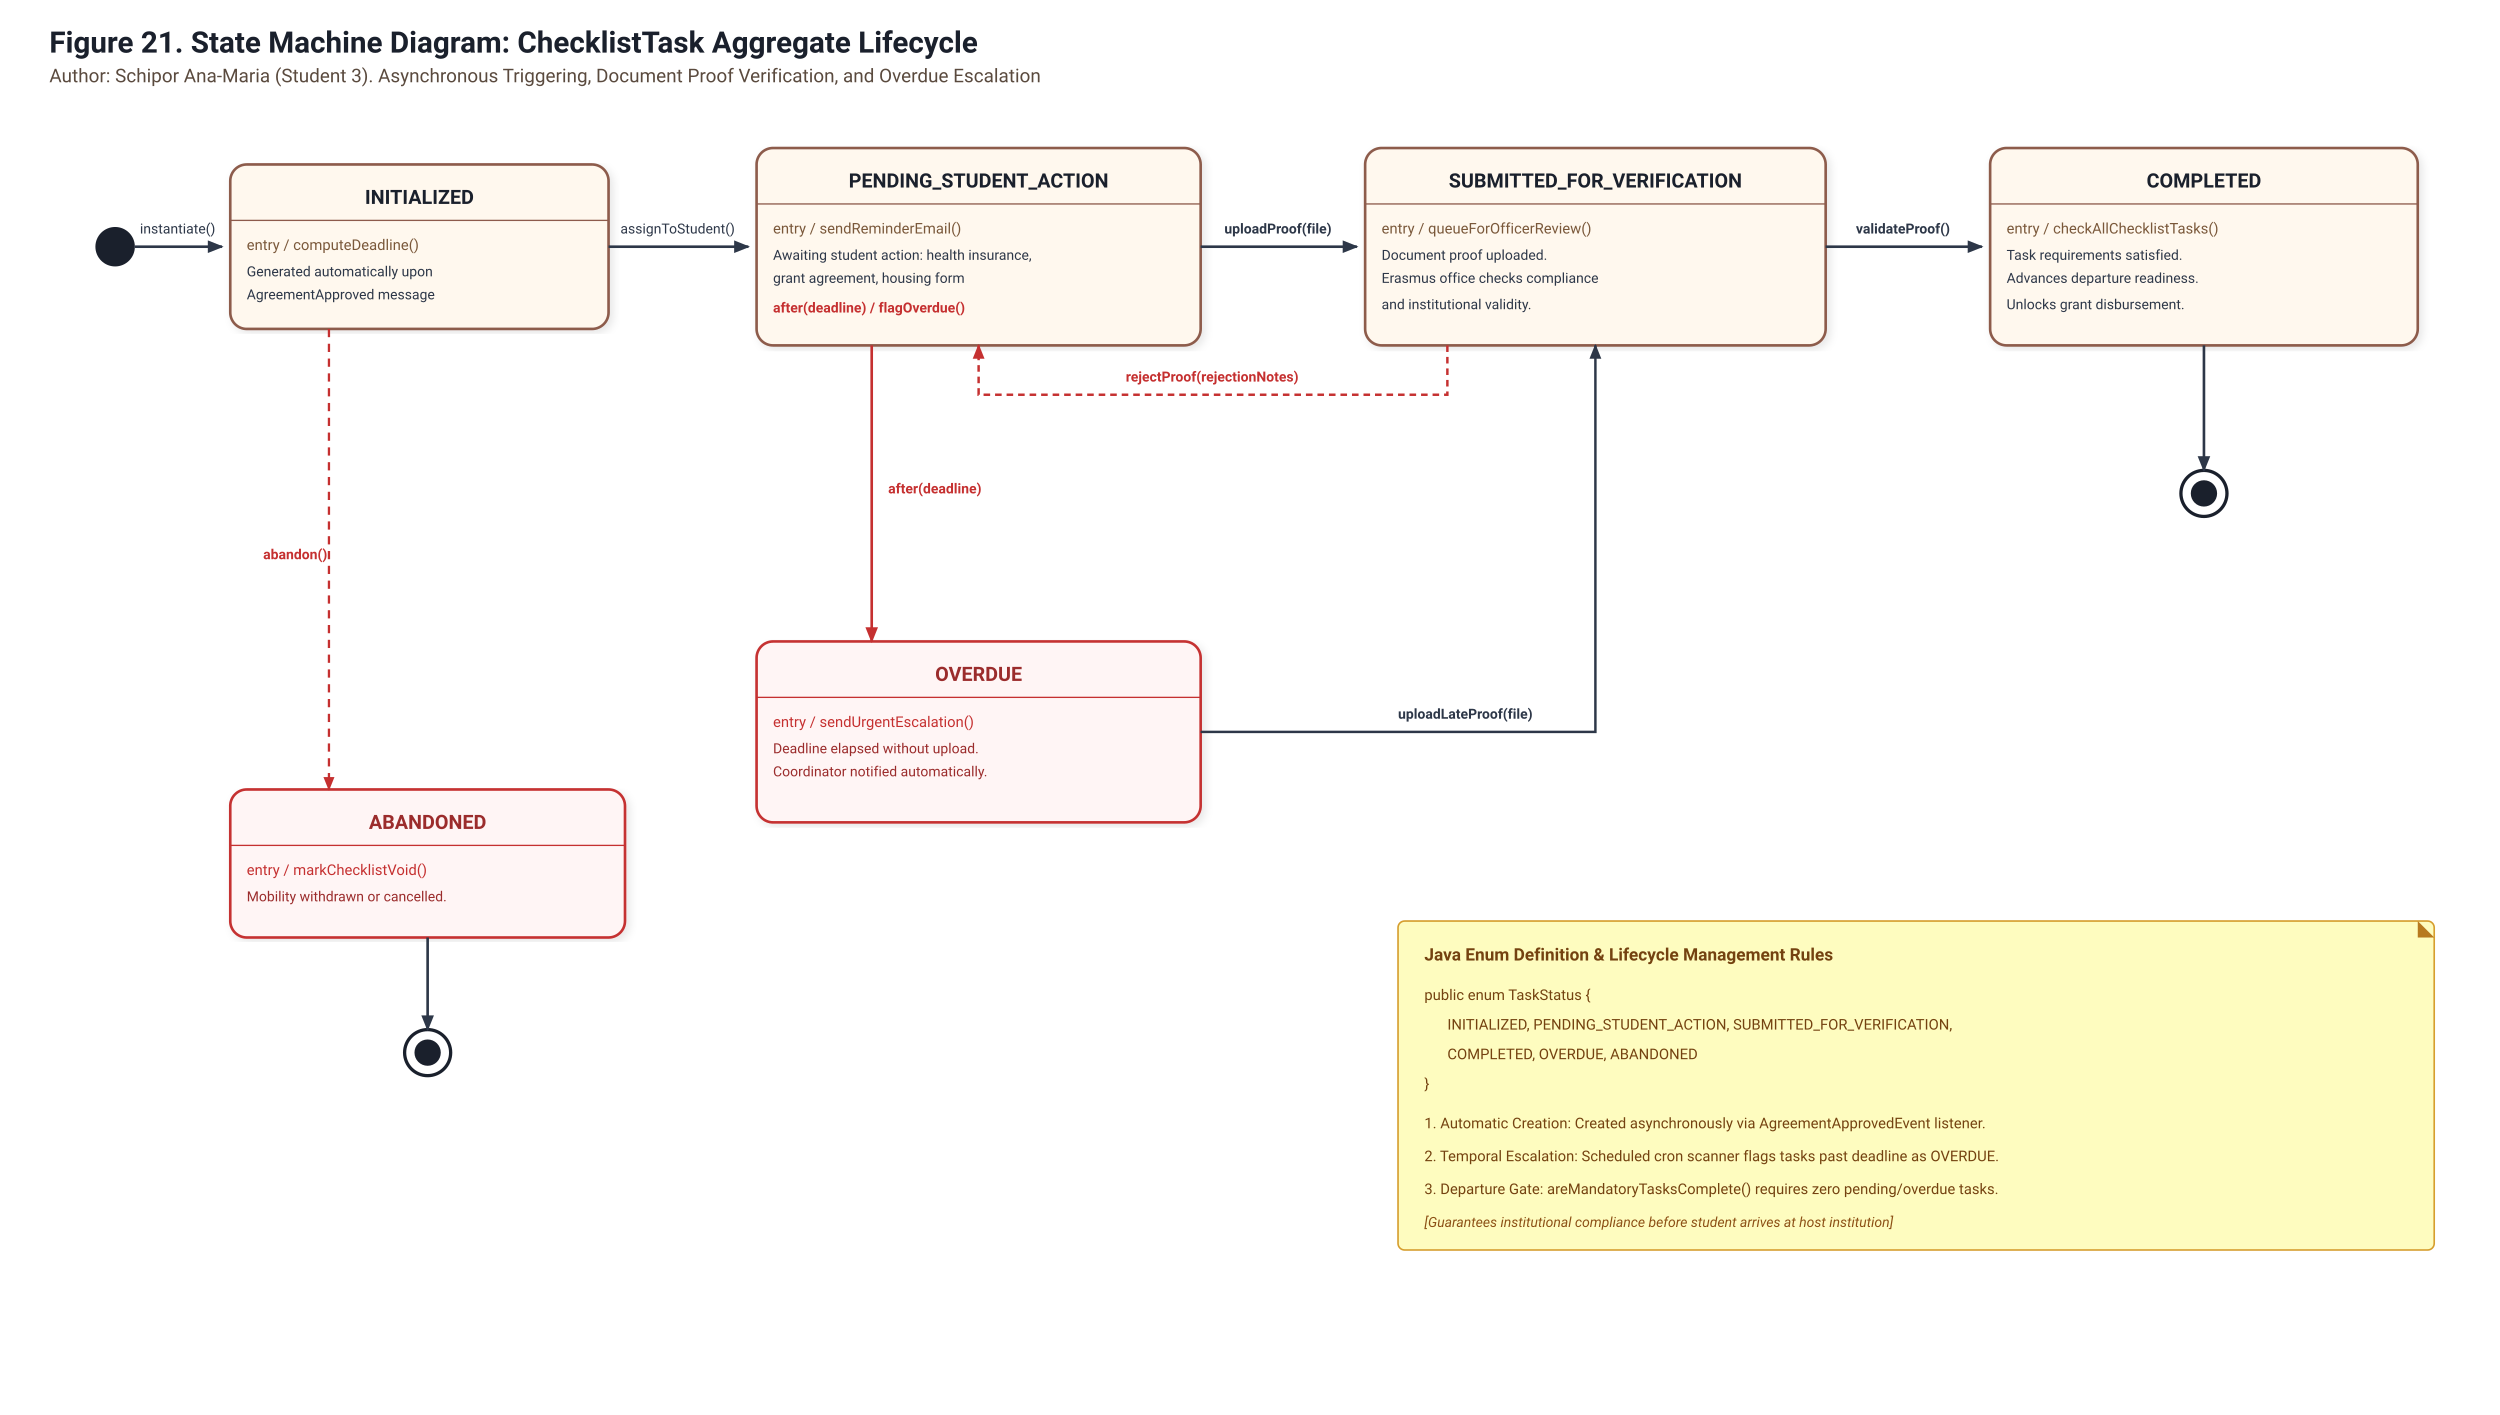
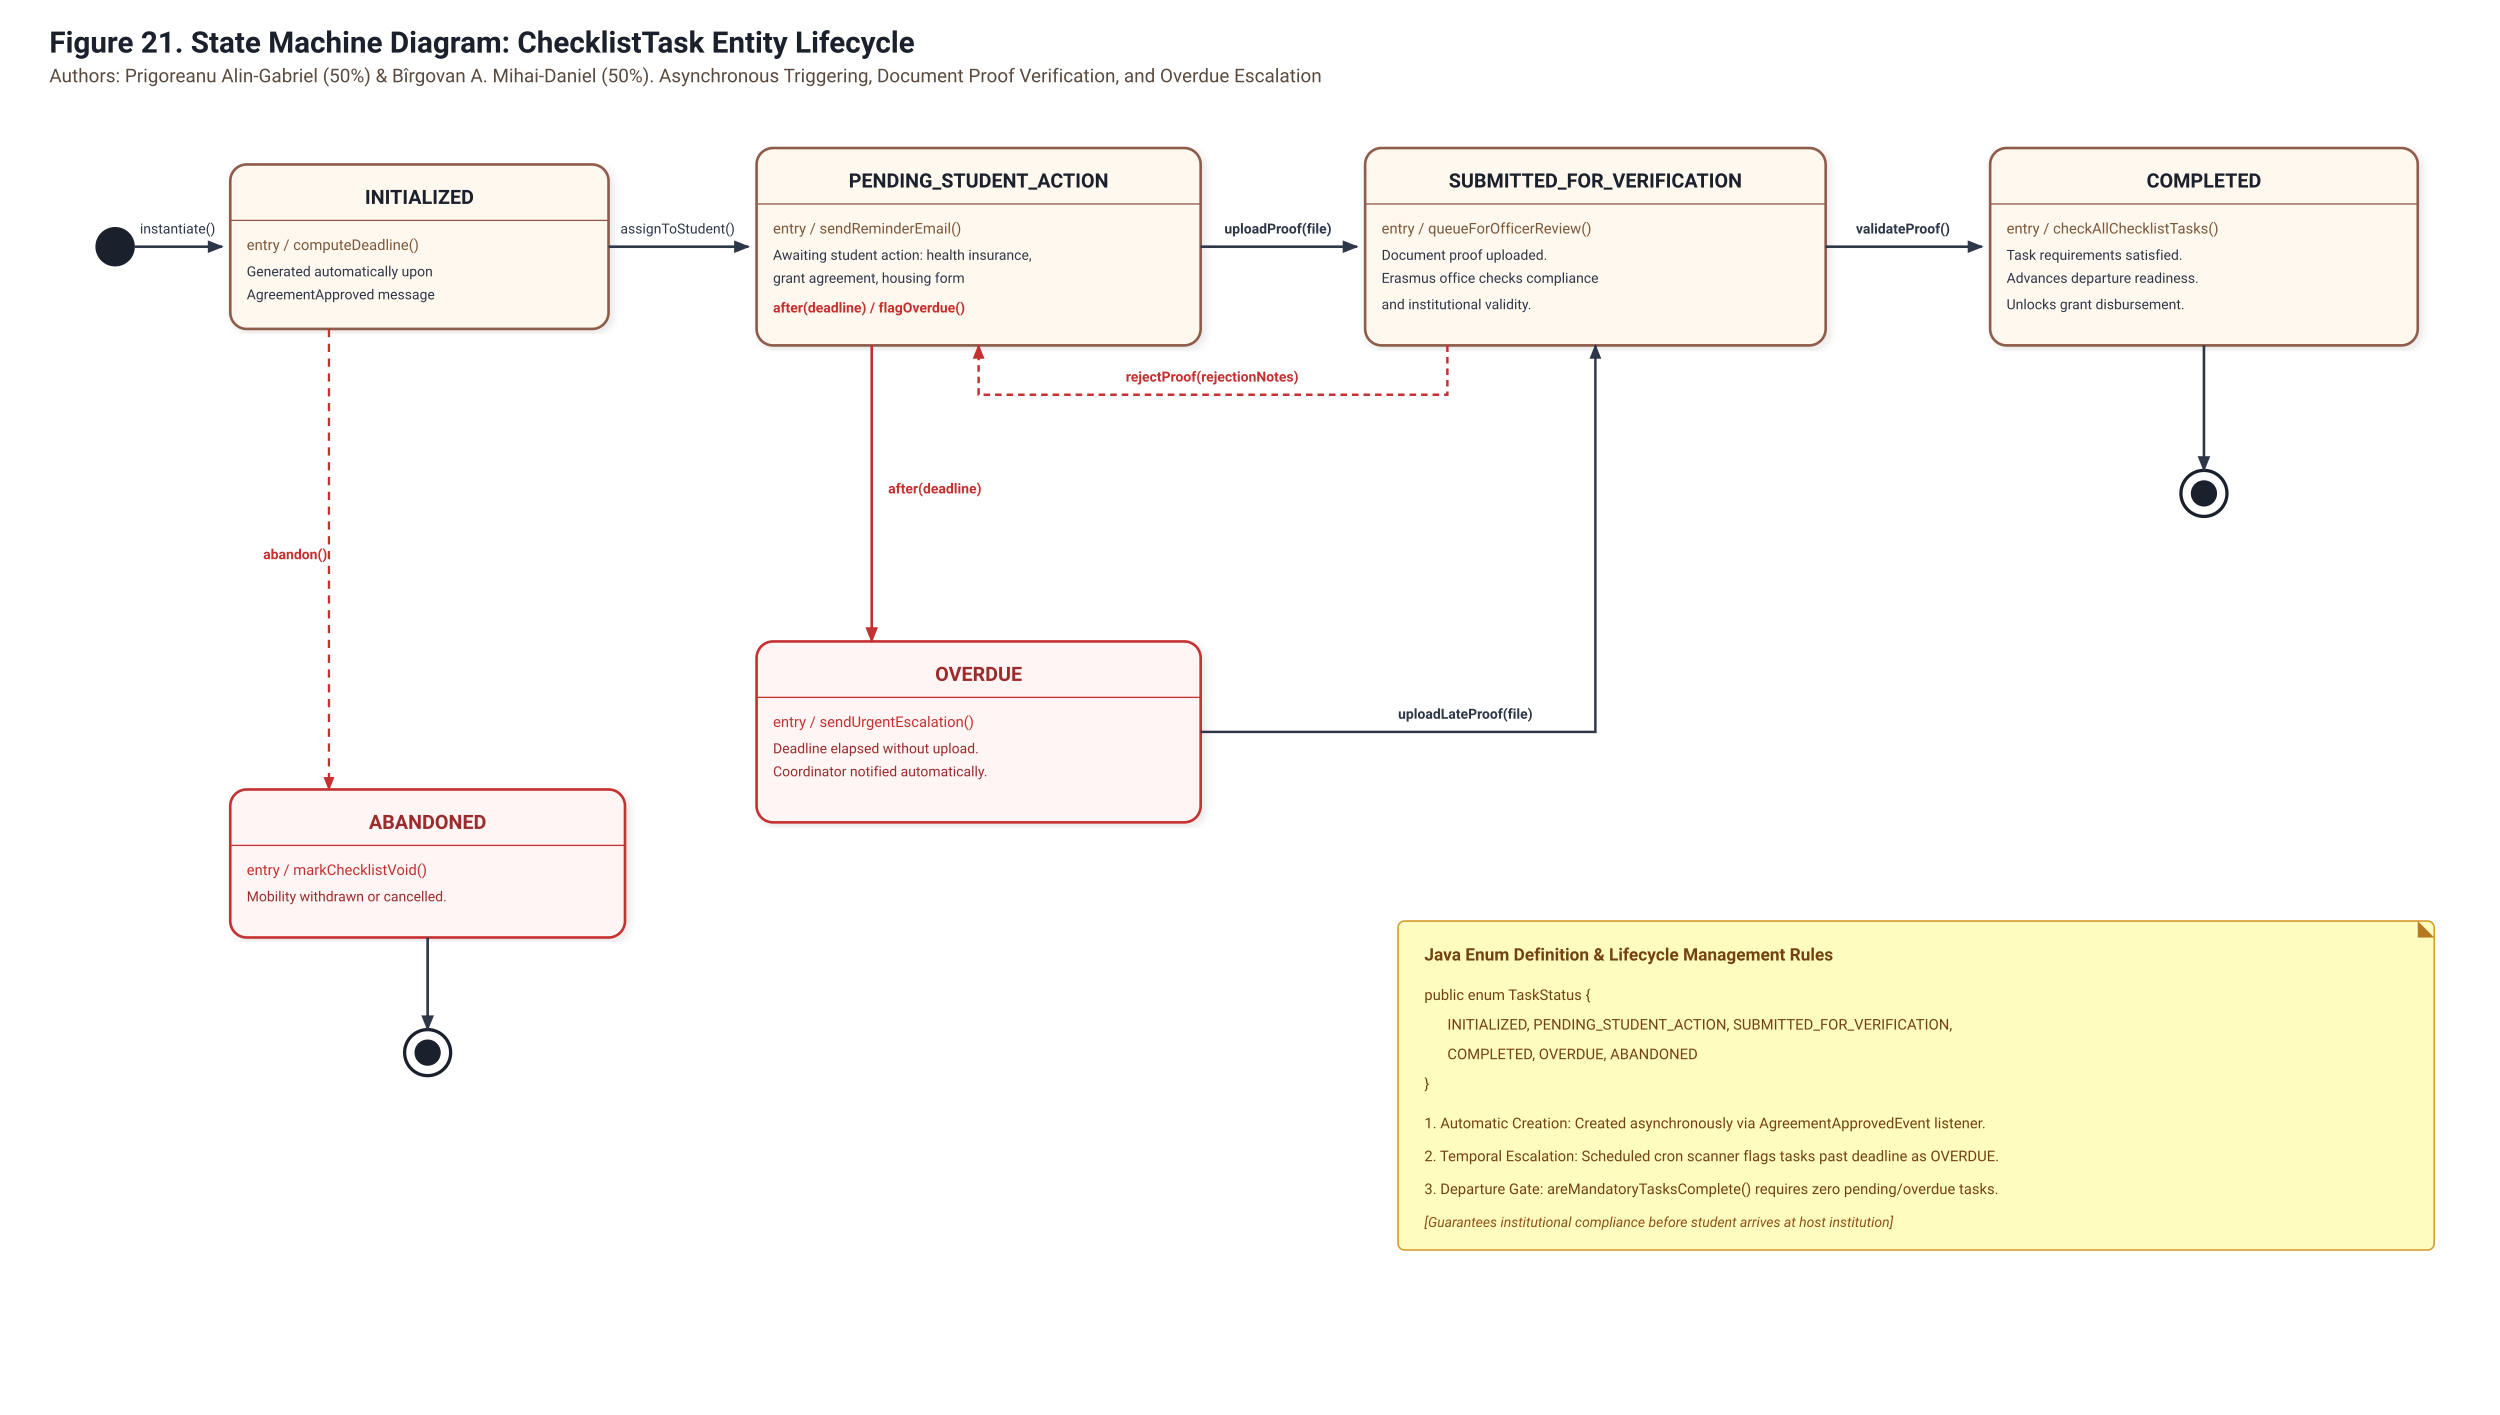
<svg xmlns="http://www.w3.org/2000/svg" viewBox="0 0 1520 860" width="100%" height="100%" style="background-color: #FBF8F1; font-family: -apple-system, BlinkMacSystemFont, 'Segoe UI', Roboto, Helvetica, Arial, sans-serif;">
  <defs>
    <marker id="arrow" viewBox="0 0 10 10" refX="9" refY="5" markerWidth="6" markerHeight="6" orient="auto-start-reverse">
      <path d="M 0 1 L 10 5 L 0 9 z" fill="#2D3748" />
    </marker>
    <marker id="red-arrow" viewBox="0 0 10 10" refX="9" refY="5" markerWidth="6" markerHeight="6" orient="auto-start-reverse">
      <path d="M 0 1 L 10 5 L 0 9 z" fill="#C53030" />
    </marker>
    <filter id="shadow" x="-3%" y="-3%" width="106%" height="106%">
      <feDropShadow dx="2" dy="2" stdDeviation="2.5" flood-opacity="0.10" />
    </filter>
  </defs>
-   <text x="30" y="32" font-size="18" font-weight="bold" fill="#1A202C">Figure 21. State Machine Diagram: ChecklistTask Aggregate Lifecycle</text>
-   <text x="30" y="50" font-size="11.5" fill="#5A4A3E">Author: Schipor Ana-Maria (Student 3). Asynchronous Triggering, Document Proof Verification, and Overdue Escalation</text>
+   <text x="30" y="32" font-size="18" font-weight="bold" fill="#1A202C">Figure 21. State Machine Diagram: ChecklistTask Entity Lifecycle</text>
+   <text x="30" y="50" font-size="11.5" fill="#5A4A3E">Authors: Prigoreanu Alin-Gabriel (50%) &amp; Bîrgovan A. Mihai-Daniel (50%). Asynchronous Triggering, Document Proof Verification, and Overdue Escalation</text>
  <circle cx="70" cy="150" r="12" fill="#1A202C" />
  <line x1="82" y1="150" x2="135" y2="150" stroke="#2D3748" stroke-width="1.6" marker-end="url(#arrow)" />
  <text x="108" y="142" font-size="8.5" text-anchor="middle" fill="#2D3748">instantiate()</text>
  <g transform="translate(140, 100)">
    <rect x="0" y="0" width="230" height="100" rx="10" fill="#FFF8EE" stroke="#8D5B4C" stroke-width="1.6" filter="url(#shadow)" />
    <text x="115" y="24" text-anchor="middle" font-size="12" font-weight="bold" fill="#1A202C">INITIALIZED</text>
    <line x1="0" y1="34" x2="230" y2="34" stroke="#8D5B4C" stroke-width="0.8" />
    <text x="10" y="52" font-size="9" fill="#7A583A">entry / computeDeadline()</text>
    <text x="10" y="68" font-size="8.5" fill="#2D3748">Generated automatically upon</text>
    <text x="10" y="82" font-size="8.5" fill="#2D3748">AgreementApproved message</text>
  </g>
  <line x1="370" y1="150" x2="455" y2="150" stroke="#2D3748" stroke-width="1.6" marker-end="url(#arrow)" />
  <text x="412" y="142" font-size="8.5" text-anchor="middle" fill="#2D3748">assignToStudent()</text>
  <g transform="translate(460, 90)">
    <rect x="0" y="0" width="270" height="120" rx="10" fill="#FFF8EE" stroke="#8D5B4C" stroke-width="1.6" filter="url(#shadow)" />
    <text x="135" y="24" text-anchor="middle" font-size="12" font-weight="bold" fill="#1A202C">PENDING_STUDENT_ACTION</text>
    <line x1="0" y1="34" x2="270" y2="34" stroke="#8D5B4C" stroke-width="0.8" />
    <text x="10" y="52" font-size="9" fill="#7A583A">entry / sendReminderEmail()</text>
    <text x="10" y="68" font-size="8.5" fill="#2D3748">Awaiting student action: health insurance,</text>
    <text x="10" y="82" font-size="8.5" fill="#2D3748">grant agreement, housing form</text>
    <text x="10" y="100" font-size="8.5" font-weight="bold" fill="#C53030">after(deadline) / flagOverdue()</text>
  </g>
  <line x1="730" y1="150" x2="825" y2="150" stroke="#2D3748" stroke-width="1.6" marker-end="url(#arrow)" />
  <text x="777" y="142" font-size="8.5" text-anchor="middle" font-weight="bold" fill="#2D3748">uploadProof(file)</text>
  <g transform="translate(830, 90)">
    <rect x="0" y="0" width="280" height="120" rx="10" fill="#FFF8EE" stroke="#8D5B4C" stroke-width="1.6" filter="url(#shadow)" />
    <text x="140" y="24" text-anchor="middle" font-size="12" font-weight="bold" fill="#1A202C">SUBMITTED_FOR_VERIFICATION</text>
    <line x1="0" y1="34" x2="280" y2="34" stroke="#8D5B4C" stroke-width="0.8" />
    <text x="10" y="52" font-size="9" fill="#7A583A">entry / queueForOfficerReview()</text>
    <text x="10" y="68" font-size="8.5" fill="#2D3748">Document proof uploaded.</text>
    <text x="10" y="82" font-size="8.5" fill="#2D3748">Erasmus office checks compliance</text>
    <text x="10" y="98" font-size="8.5" fill="#2D3748">and institutional validity.</text>
  </g>
  <path d="M 880 210 L 880 240 L 595 240 L 595 210" fill="none" stroke="#C53030" stroke-width="1.5" stroke-dasharray="4,3" marker-end="url(#red-arrow)" />
  <text x="737" y="232" text-anchor="middle" font-size="8.5" font-weight="bold" fill="#C53030">rejectProof(rejectionNotes)</text>
  <line x1="1110" y1="150" x2="1205" y2="150" stroke="#2D3748" stroke-width="1.6" marker-end="url(#arrow)" />
  <text x="1157" y="142" font-size="8.5" text-anchor="middle" font-weight="bold" fill="#2D3748">validateProof()</text>
  <g transform="translate(1210, 90)">
    <rect x="0" y="0" width="260" height="120" rx="10" fill="#FFF8EE" stroke="#8D5B4C" stroke-width="1.6" filter="url(#shadow)" />
    <text x="130" y="24" text-anchor="middle" font-size="12" font-weight="bold" fill="#1A202C">COMPLETED</text>
    <line x1="0" y1="34" x2="260" y2="34" stroke="#8D5B4C" stroke-width="0.8" />
    <text x="10" y="52" font-size="9" fill="#7A583A">entry / checkAllChecklistTasks()</text>
    <text x="10" y="68" font-size="8.5" fill="#2D3748">Task requirements satisfied.</text>
    <text x="10" y="82" font-size="8.5" fill="#2D3748">Advances departure readiness.</text>
    <text x="10" y="98" font-size="8.5" fill="#2D3748">Unlocks grant disbursement.</text>
  </g>
  <g transform="translate(460, 390)">
    <rect x="0" y="0" width="270" height="110" rx="10" fill="#FFF5F5" stroke="#C53030" stroke-width="1.6" filter="url(#shadow)" />
    <text x="135" y="24" text-anchor="middle" font-size="12" font-weight="bold" fill="#9B2C2C">OVERDUE</text>
    <line x1="0" y1="34" x2="270" y2="34" stroke="#C53030" stroke-width="0.8" />
    <text x="10" y="52" font-size="9" fill="#C53030">entry / sendUrgentEscalation()</text>
    <text x="10" y="68" font-size="8.5" fill="#9B2C2C">Deadline elapsed without upload.</text>
    <text x="10" y="82" font-size="8.5" fill="#9B2C2C">Coordinator notified automatically.</text>
  </g>
  <line x1="530" y1="210" x2="530" y2="390" stroke="#C53030" stroke-width="1.6" marker-end="url(#red-arrow)" />
  <text x="540" y="300" font-size="8.5" font-weight="bold" fill="#C53030">after(deadline)</text>
  <path d="M 730 445 L 970 445 L 970 210" fill="none" stroke="#2D3748" stroke-width="1.5" marker-end="url(#arrow)" />
  <text x="850" y="437" font-size="8.5" font-weight="bold" fill="#2D3748">uploadLateProof(file)</text>
  <g transform="translate(140, 480)">
    <rect x="0" y="0" width="240" height="90" rx="10" fill="#FFF5F5" stroke="#C53030" stroke-width="1.6" filter="url(#shadow)" />
    <text x="120" y="24" text-anchor="middle" font-size="12" font-weight="bold" fill="#9B2C2C">ABANDONED</text>
    <line x1="0" y1="34" x2="240" y2="34" stroke="#C53030" stroke-width="0.8" />
    <text x="10" y="52" font-size="9" fill="#C53030">entry / markChecklistVoid()</text>
    <text x="10" y="68" font-size="8.5" fill="#9B2C2C">Mobility withdrawn or cancelled.</text>
  </g>
  <line x1="200" y1="200" x2="200" y2="480" stroke="#C53030" stroke-width="1.4" stroke-dasharray="5,4" marker-end="url(#red-arrow)" />
  <text x="160" y="340" font-size="8.5" font-weight="bold" fill="#C53030">abandon()</text>
  <circle cx="260" cy="640" r="14" fill="none" stroke="#1A202C" stroke-width="2" />
  <circle cx="260" cy="640" r="8" fill="#1A202C" />
  <line x1="260" y1="570" x2="260" y2="626" stroke="#2D3748" stroke-width="1.6" marker-end="url(#arrow)" />
  <circle cx="1340" cy="300" r="14" fill="none" stroke="#1A202C" stroke-width="2" />
  <circle cx="1340" cy="300" r="8" fill="#1A202C" />
  <line x1="1340" y1="210" x2="1340" y2="286" stroke="#2D3748" stroke-width="1.6" marker-end="url(#arrow)" />
  <g transform="translate(850, 560)">
    <rect x="0" y="0" width="630" height="200" rx="4" fill="#FEFCBF" stroke="#D69E2E" stroke-width="1" />
    <path d="M 620 0 L 630 10 L 620 10 Z" fill="#B7791F" />
    <text x="16" y="24" font-size="10.5" font-weight="bold" fill="#744210">Java Enum Definition &amp; Lifecycle Management Rules</text>
    <text x="16" y="48" font-size="9" fill="#744210">public enum TaskStatus {</text>
    <text x="30" y="66" font-size="9" fill="#744210">INITIALIZED, PENDING_STUDENT_ACTION, SUBMITTED_FOR_VERIFICATION,</text>
    <text x="30" y="84" font-size="9" fill="#744210">COMPLETED, OVERDUE, ABANDONED</text>
    <text x="16" y="102" font-size="9" fill="#744210">}</text>
    <text x="16" y="126" font-size="9" fill="#744210">1. Automatic Creation: Created asynchronously via AgreementApprovedEvent listener.</text>
    <text x="16" y="146" font-size="9" fill="#744210">2. Temporal Escalation: Scheduled cron scanner flags tasks past deadline as OVERDUE.</text>
    <text x="16" y="166" font-size="9" fill="#744210">3. Departure Gate: areMandatoryTasksComplete() requires zero pending/overdue tasks.</text>
    <text x="16" y="186" font-size="8.5" font-style="italic" fill="#8C5015">[Guarantees institutional compliance before student arrives at host institution]</text>
  </g>
</svg>
